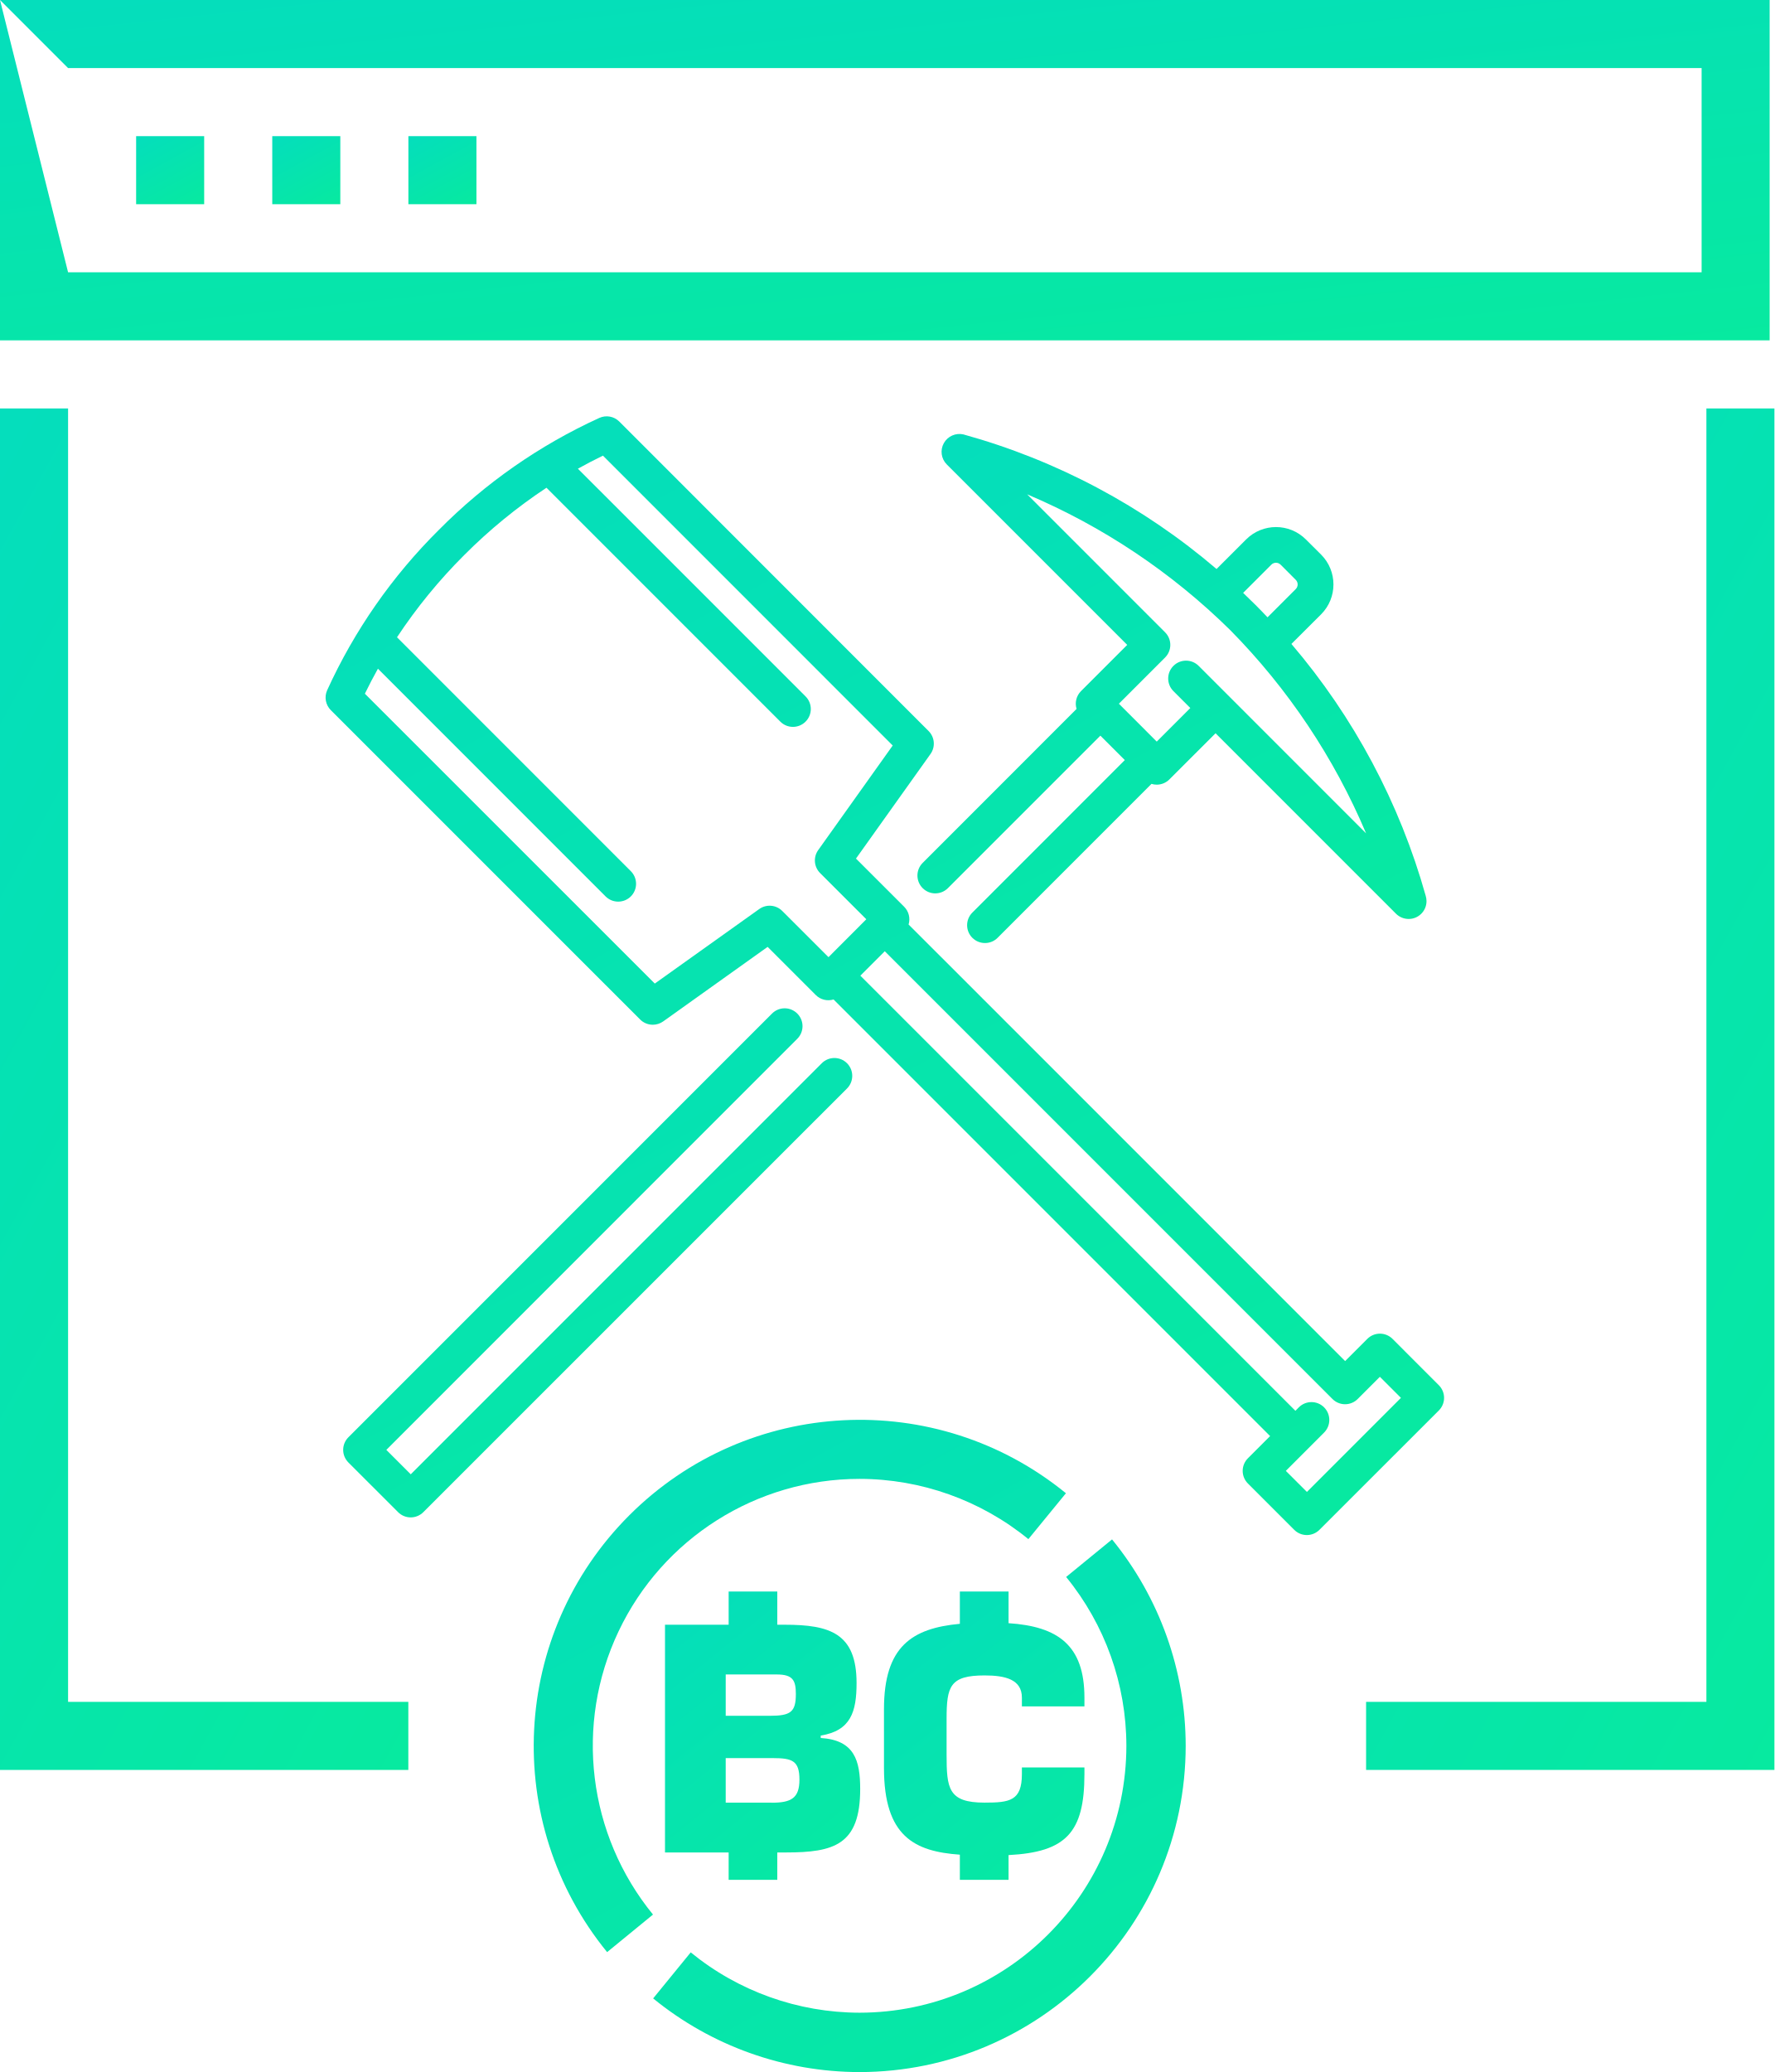
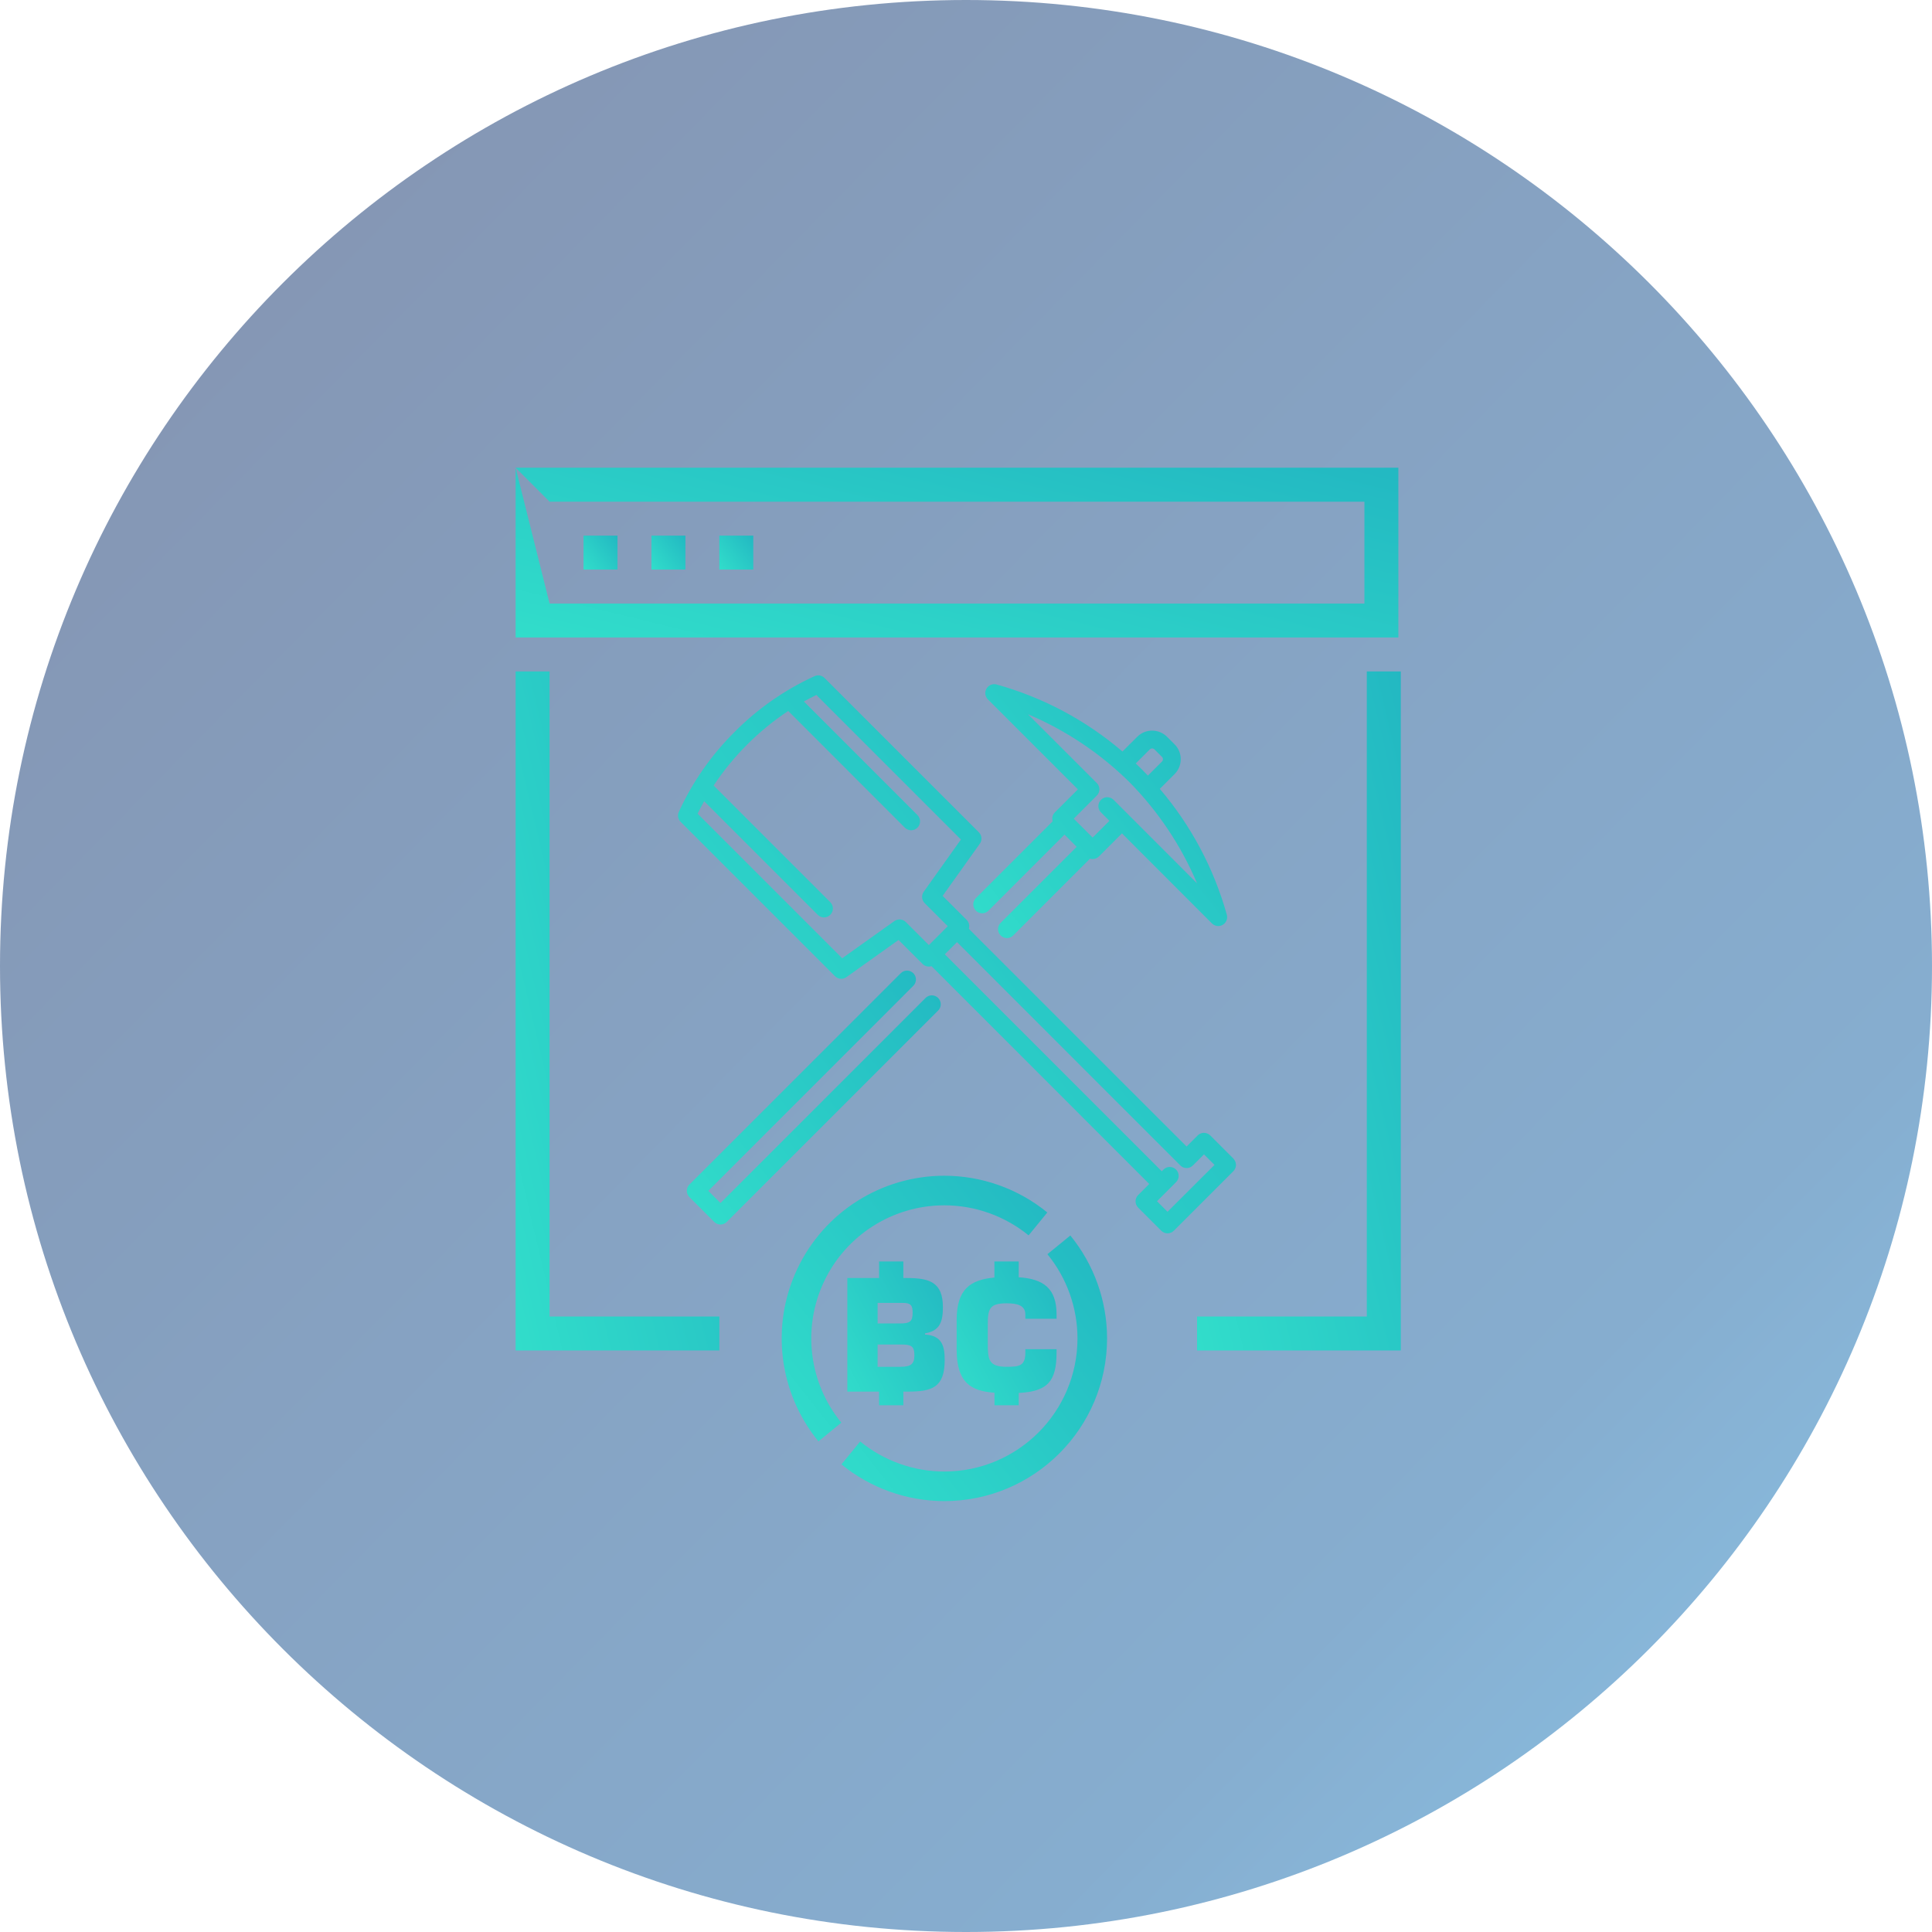
- <svg xmlns="http://www.w3.org/2000/svg" viewBox="0 0 119.507 139.522">
+ <svg xmlns="http://www.w3.org/2000/svg" viewBox="0 0 220 220">
  <defs>
    <style>
      .cls-1 {
        fill: url(#linear-gradient);
      }

      .cls-2 {
+         opacity: 0.502;
+         fill: url(#linear-gradient-3);
+       }
+ 
+       .cls-3 {
        clip-path: url(#clip-path);
      }
    </style>
-     <linearGradient id="linear-gradient" y1="-3.028" x2="2.798" y2="2.089" gradientUnits="objectBoundingBox">
-       <stop offset="0" stop-color="#00c6f5" />
-       <stop offset="1" stop-color="#0afa79" />
+     <linearGradient id="linear-gradient" x1="-1.295" y1="0.5" x2="2.896" y2="-2.791" gradientUnits="objectBoundingBox">
+       <stop offset="0" stop-color="#39f0cf" />
+       <stop offset="1" stop-color="#0063ae" />
+     </linearGradient>
+     <linearGradient id="linear-gradient-3" x1="1.265" y1="1.105" x2="0.084" y2="-0.056" gradientUnits="objectBoundingBox">
+       <stop offset="0" stop-color="#1fb6fd" />
+       <stop offset="0.36" stop-color="#0d5ca0" />
+       <stop offset="1" stop-color="#0c2660" />
    </linearGradient>
    <clipPath id="clip-path">
-       <path id="Path_244" data-name="Path 244" class="cls-1" d="M0,35.049H119.507V-104.474H0Z" transform="translate(0 104.474)" />
+       <path id="Path_244" data-name="Path 244" class="cls-1" d="M0,13.2H100.792V-104.474H0Z" transform="translate(0 104.474)" />
    </clipPath>
  </defs>
-   <g id="explain-icon-1" transform="translate(0)">
-     <g id="Group_200" data-name="Group 200" class="cls-2">
-       <g id="Group_196" data-name="Group 196" transform="translate(35.924 95.592)">
-         <path id="Path_240" data-name="Path 240" class="cls-1" d="M5.518,1a18.01,18.01,0,0,1,11.37,4.057l2.529-3.09a21.962,21.962,0,0,0-30.9,30.9l3.09-2.529A17.969,17.969,0,0,1,5.518,1" transform="translate(16.447 2.991)" />
+   <g id="explain-icon-1" transform="translate(58.715 53.26)">
+     <circle id="Ellipse_449" data-name="Ellipse 449" class="cls-2" cx="110" cy="110" r="110" transform="translate(-58.715 -53.26)" />
+     <g id="Group_200" data-name="Group 200" class="cls-3">
+       <g id="Group_196" data-name="Group 196" transform="translate(30.298 80.623)">
+         <path id="Path_240" data-name="Path 240" class="cls-1" d="M2.078.378A15.189,15.189,0,0,1,11.668,3.8L13.8,1.193A18.554,18.554,0,0,0,2.078-2.991,18.523,18.523,0,0,0-12.263,27.258l2.606-2.133A15.155,15.155,0,0,1,2.078.378" transform="translate(16.447 2.991)" />
      </g>
-       <g id="Group_197" data-name="Group 197" transform="translate(43.988 103.659)">
-         <path id="Path_241" data-name="Path 241" class="cls-1" d="M9.01,3.492a22.008,22.008,0,0,0-4.96-13.9L.958-7.879A18,18,0,0,1,5.015,3.492a17.992,17.992,0,0,1-17.972,17.97A18.009,18.009,0,0,1-24.325,17.4L-26.856,20.5a22.014,22.014,0,0,0,13.9,4.96A21.991,21.991,0,0,0,9.01,3.492" transform="translate(26.856 10.408)" />
+       <g id="Group_197" data-name="Group 197" transform="translate(37.1 87.426)">
+         <path id="Path_241" data-name="Path 241" class="cls-1" d="M3.393,1.315A18.562,18.562,0,0,0-.79-10.408L-3.4-8.275A15.185,15.185,0,0,1,.024,1.315,15.174,15.174,0,0,1-15.133,16.471a15.189,15.189,0,0,1-9.589-3.422l-2.134,2.607A18.567,18.567,0,0,0-15.133,19.84,18.547,18.547,0,0,0,3.393,1.315" transform="translate(26.856 10.408)" />
      </g>
-       <g id="Group_198" data-name="Group 198" transform="translate(44.786 107.168)">
-         <path id="Path_242" data-name="Path 242" class="cls-1" d="M2.635,2.477V2.315c2.025-.327,2.413-1.6,2.413-3.538,0-3.353-1.8-3.926-4.846-3.926H-.291V-7.385H-3.567v2.236H-7.854V10.186h4.287v1.843H-.291V10.186H.283c3.252,0,5.009-.511,5.009-4.274,0-1.922-.387-3.292-2.658-3.435M-3.765-1.8H-.33C.753-1.8.959-1.407.959-.487.959.739.61.984-.821.984H-3.765ZM-.677,6.832H-3.765v-3H-.6c1.329,0,1.8.183,1.8,1.452,0,1.246-.552,1.553-1.88,1.553" transform="translate(7.854 7.385)" />
+       <g id="Group_198" data-name="Group 198" transform="translate(37.772 90.386)">
+         <path id="Path_242" data-name="Path 242" class="cls-1" d="M.992.933V.8C2.7.52,3.028-.55,3.028-2.188,3.028-5.016,1.509-5.5-1.06-5.5h-.416V-7.385H-4.238V-5.5H-7.854V7.434h3.616V8.989h2.763V7.434h.484c2.743,0,4.225-.431,4.225-3.6,0-1.621-.327-2.776-2.241-2.9m-5.4-3.6h2.9c.913,0,1.087.328,1.087,1.1,0,1.034-.294,1.241-1.5,1.241H-4.405Zm2.6,7.277h-2.6V2.072h2.673c1.121,0,1.517.154,1.517,1.224,0,1.051-.465,1.31-1.586,1.31" transform="translate(7.854 7.385)" />
      </g>
-       <g id="Group_199" data-name="Group 199" transform="translate(59.539 107.169)">
-         <path id="Path_243" data-name="Path 243" class="cls-1" d="M3.39,1.943V1.35c0-3.53-1.791-4.792-5.11-5.011V-5.792H-5v2.173c-3.225.3-5.11,1.526-5.11,5.747V6.094c0,4.606,2.059,5.618,5.11,5.833V13.62H-1.72V11.955c3.862-.2,5.11-1.51,5.11-5.451V6.052H-.822V6.5c0,1.8-.817,1.922-2.515,1.922-2.455,0-2.556-.962-2.556-3.252V2.782c0-2.188.224-2.925,2.556-2.925,1.39,0,2.515.267,2.515,1.493v.593Z" transform="translate(10.105 5.792)" />
+       <g id="Group_199" data-name="Group 199" transform="translate(50.215 90.386)">
+         <path id="Path_243" data-name="Path 243" class="cls-1" d="M1.277.732v-.5c0-2.977-1.51-4.041-4.309-4.226v-1.8H-5.8v1.833C-8.516-3.711-10.1-2.672-10.1.887V4.232c0,3.885,1.737,4.739,4.309,4.92v1.428h2.763v-1.4C.225,9.009,1.277,7.9,1.277,4.578V4.2H-2.276v.381C-2.276,6.1-2.965,6.2-4.4,6.2c-2.07,0-2.156-.811-2.156-2.743V1.439c0-1.845.189-2.467,2.156-2.467,1.173,0,2.121.225,2.121,1.259v.5Z" transform="translate(10.105 5.792)" />
      </g>
    </g>
-     <path id="Path_245" data-name="Path 245" class="cls-1" d="M0-81.555H119.182v-22.919H0Zm0-22.919,4.585,4.585H114.6v13.751H4.585Z" transform="translate(0 104.474)" />
-     <path id="Path_246" data-name="Path 246" class="cls-1" d="M6.865-97.609h4.583v4.583H6.865Z" transform="translate(2.303 106.777)" />
-     <path id="Path_247" data-name="Path 247" class="cls-1" d="M13.73-97.609h4.583v4.583H13.73Z" transform="translate(4.606 106.777)" />
-     <path id="Path_248" data-name="Path 248" class="cls-1" d="M20.595-97.609h4.583v4.583H20.595Z" transform="translate(6.909 106.777)" />
-     <g id="Group_201" data-name="Group 201" transform="translate(0 27.504)">
-       <path id="Path_249" data-name="Path 249" class="cls-1" d="M0,0V91.678H27.5V87.094H4.585V0Z" />
+     <path id="Path_245" data-name="Path 245" class="cls-1" d="M0-85.144H100.518v-19.33H0Zm0-19.33,3.867,3.867H96.653v11.6H3.867Z" transform="translate(0 104.474)" />
+     <path id="Path_246" data-name="Path 246" class="cls-1" d="M6.865-97.609h3.866v3.866H6.865Z" transform="translate(0.867 105.341)" />
+     <path id="Path_247" data-name="Path 247" class="cls-1" d="M13.73-97.609H17.6v3.866H13.73Z" transform="translate(1.735 105.341)" />
+     <path id="Path_248" data-name="Path 248" class="cls-1" d="M20.595-97.609h3.866v3.866H20.595Z" transform="translate(2.602 105.341)" />
+     <g id="Group_201" data-name="Group 201" transform="translate(0 23.197)">
+       <path id="Path_249" data-name="Path 249" class="cls-1" d="M0,0V77.321H23.2V73.456H3.867V0Z" />
    </g>
-     <g id="Group_202" data-name="Group 202" transform="translate(92.003 27.504)">
-       <path id="Path_250" data-name="Path 250" class="cls-1" d="M5.757,0V87.094H-17.162v4.583h27.5V0Z" transform="translate(17.162)" />
+     <g id="Group_202" data-name="Group 202" transform="translate(77.595 23.197)">
+       <path id="Path_250" data-name="Path 250" class="cls-1" d="M2.168,0V73.456h-19.33v3.866h23.2V0Z" transform="translate(17.162)" />
    </g>
-     <g id="Group_206" data-name="Group 206" class="cls-2">
-       <g id="Group_203" data-name="Group 203" transform="translate(61.789 29.221)">
-         <path id="Path_251" data-name="Path 251" class="cls-1" d="M5.293,3.319A43.733,43.733,0,0,1,14.438,17L3.162,5.723a1.2,1.2,0,0,0-1.7,1.7L2.6,8.561.339,10.822-2.21,8.271.9,5.161a1.2,1.2,0,0,0,.353-.851A1.2,1.2,0,0,0,.9,3.461L-8.388-5.828A43.8,43.8,0,0,1,5.293,3.319M8.682-1.092,9.7-.072a.441.441,0,0,1,0,.624l-1.9,1.9c-.264-.279-.533-.557-.809-.833s-.556-.548-.833-.811l1.9-1.9a.439.439,0,0,1,.622,0M-14.574,21.042a1.2,1.2,0,0,0,.849-.353L-3.457,10.422l1.645,1.645L-12.079,22.335a1.2,1.2,0,0,0,0,1.7,1.2,1.2,0,0,0,.851.351,1.191,1.191,0,0,0,.848-.351L-.015,13.669a1.215,1.215,0,0,0,.354.053,1.2,1.2,0,0,0,.851-.353L4.3,10.261,16.452,22.412a1.206,1.206,0,0,0,.849.353h.013a1.2,1.2,0,0,0,1.193-1.2,1.228,1.228,0,0,0-.056-.367A44.709,44.709,0,0,0,9.409,4.246l2-1.994a2.849,2.849,0,0,0,0-4.022L10.382-2.792a2.846,2.846,0,0,0-4.022,0L4.366-.8A44.506,44.506,0,0,0-12.68-9.863,1.207,1.207,0,0,0-14-9.274a1.2,1.2,0,0,0,.2,1.434L-1.649,4.31-4.761,7.422a1.2,1.2,0,0,0-.3,1.2L-15.425,18.99a1.2,1.2,0,0,0,0,1.7,1.2,1.2,0,0,0,.851.353" transform="translate(15.776 9.894)" />
+     <g id="Group_206" data-name="Group 206" class="cls-3">
+       <g id="Group_203" data-name="Group 203" transform="translate(52.113 24.645)">
+         <path id="Path_251" data-name="Path 251" class="cls-1" d="M1.993,1.25A36.885,36.885,0,0,1,9.706,12.787L.2,3.277a1.015,1.015,0,0,0-1.434,0,1.015,1.015,0,0,0,0,1.434l.96.96L-2.184,7.578l-2.15-2.151L-1.711,2.8a1.015,1.015,0,0,0,.3-.717,1.012,1.012,0,0,0-.3-.716L-9.545-6.464A36.939,36.939,0,0,1,1.993,1.25M4.852-2.47l.861.861a.372.372,0,0,1,0,.526L4.11.519c-.223-.235-.449-.47-.683-.7s-.469-.462-.7-.684l1.6-1.6a.37.37,0,0,1,.525,0M-14.762,16.2a1.01,1.01,0,0,0,.716-.3l8.659-8.659L-4,8.629l-8.659,8.659a1.013,1.013,0,0,0,0,1.434,1.013,1.013,0,0,0,.717.3,1,1,0,0,0,.715-.3l8.743-8.743a1.025,1.025,0,0,0,.3.045,1.01,1.01,0,0,0,.717-.3L1.156,7.1,11.4,17.353a1.017,1.017,0,0,0,.716.3h.011a1.016,1.016,0,0,0,1.006-1.015,1.036,1.036,0,0,0-.047-.31A37.707,37.707,0,0,0,5.465,2.032L7.147.35a2.4,2.4,0,0,0,0-3.393L6.286-3.9a2.4,2.4,0,0,0-3.393,0L1.212-2.223A37.536,37.536,0,0,0-13.165-9.868a1.018,1.018,0,0,0-1.115.5,1.015,1.015,0,0,0,.17,1.21L-3.862,2.086-6.486,4.71a1.013,1.013,0,0,0-.251,1.015l-8.743,8.742a1.015,1.015,0,0,0,0,1.434,1.012,1.012,0,0,0,.717.3" transform="translate(15.776 9.894)" />
      </g>
-       <g id="Group_204" data-name="Group 204" transform="translate(23.114 67.898)">
-         <path id="Path_252" data-name="Path 252" class="cls-1" d="M8.1.929l-27.682,27.68-1.644-1.644L6.45-.717a1.2,1.2,0,0,0,0-1.7,1.2,1.2,0,0,0-1.7,0L-23.78,26.114a1.2,1.2,0,0,0,0,1.7l3.345,3.344a1.2,1.2,0,0,0,.848.353,1.206,1.206,0,0,0,.852-.353L9.8,2.629A1.2,1.2,0,0,0,8.1.929" transform="translate(24.131 2.768)" />
+       <g id="Group_204" data-name="Group 204" transform="translate(19.495 57.265)">
+         <path id="Path_252" data-name="Path 252" class="cls-1" d="M3.049.35-20.3,23.7l-1.387-1.387L1.661-1.038a1.013,1.013,0,0,0,0-1.434,1.015,1.015,0,0,0-1.434,0L-23.835,21.591a1.015,1.015,0,0,0,0,1.434l2.821,2.82a1.011,1.011,0,0,0,.715.3,1.017,1.017,0,0,0,.719-.3L4.483,1.784A1.014,1.014,0,1,0,3.049.35" transform="translate(24.131 2.768)" />
      </g>
-       <g id="Group_205" data-name="Group 205" transform="translate(21.927 28.035)">
-         <path id="Path_253" data-name="Path 253" class="cls-1" d="M7.337,8.334.3,13.353-19.224-6.165q.415-.853.879-1.684L-3.013,7.485a1.2,1.2,0,0,0,.851.351,1.2,1.2,0,0,0,.849-.351,1.2,1.2,0,0,0,0-1.7L-17.061-9.965a35.255,35.255,0,0,1,4.53-5.538,35.343,35.343,0,0,1,5.537-4.531L8.755-4.284a1.2,1.2,0,0,0,.849.353,1.2,1.2,0,0,0,.851-.353,1.2,1.2,0,0,0,0-1.7L-4.878-21.316q.831-.463,1.687-.879L16.324-2.677,11.306,4.366a1.2,1.2,0,0,0,.13,1.548l3.11,3.11L12,11.575,8.885,8.464a1.2,1.2,0,0,0-1.548-.13M44.22,47.585,42.8,46.167l2.576-2.579a1.2,1.2,0,1,0-1.7-1.7l-.231.234-29.3-29.3,1.645-1.645,30.15,30.15a1.2,1.2,0,0,0,1.7,0l1.494-1.494,1.418,1.418ZM53.105,40.4,49.987,37.28a1.2,1.2,0,0,0-1.7,0l-1.494,1.494-26.8-26.8L17.393,9.378a1.2,1.2,0,0,0-.3-1.2s-3.243-3.241-3.243-3.241l5.019-7.042a1.2,1.2,0,0,0-.13-1.548L-2.09-24.491a1.2,1.2,0,0,0-1.346-.244,36.579,36.579,0,0,0-10.8,7.533A36.554,36.554,0,0,0-21.764-6.4a1.2,1.2,0,0,0,.246,1.343L-.686,15.773a1.2,1.2,0,0,0,.851.353,1.208,1.208,0,0,0,.7-.223L7.9,10.883l3.241,3.241a1.2,1.2,0,0,0,1.2.3l29.4,29.4-1.494,1.494a1.2,1.2,0,0,0,0,1.7l3.117,3.118a1.2,1.2,0,0,0,1.7,0L53.105,42.1a1.2,1.2,0,0,0,0-1.7" transform="translate(21.871 24.842)" />
+       <g id="Group_205" data-name="Group 205" transform="translate(18.493 23.645)">
+         <path id="Path_253" data-name="Path 253" class="cls-1" d="M2.763,3.139-3.176,7.371-19.639-9.09q.35-.72.741-1.42L-5.966,2.422a1.016,1.016,0,0,0,.717.3,1.013,1.013,0,0,0,.716-.3,1.015,1.015,0,0,0,0-1.434L-17.814-12.295a29.734,29.734,0,0,1,3.821-4.671,29.808,29.808,0,0,1,4.67-3.822L3.959-7.5a1.01,1.01,0,0,0,.716.3,1.011,1.011,0,0,0,.717-.3,1.013,1.013,0,0,0,0-1.434L-7.539-21.868q.7-.39,1.423-.741L10.342-6.148,6.111-.208A1.016,1.016,0,0,0,6.22,1.1L8.843,3.721,6.693,5.872,4.069,3.248a1.016,1.016,0,0,0-1.305-.109m31.107,33.1-1.2-1.2,2.173-2.175a1.014,1.014,0,0,0-1.434-1.434l-.195.2L8.508,6.923,9.9,5.535,35.324,30.964a1.013,1.013,0,0,0,1.434,0l1.26-1.26,1.2,1.2Zm7.494-6.061-2.63-2.63a1.013,1.013,0,0,0-1.434,0l-1.26,1.26L13.433,6.207,11.245,4.019A1.014,1.014,0,0,0,10.995,3S8.26.27,8.26.27l4.233-5.939a1.014,1.014,0,0,0-.109-1.305L-5.188-24.546a1.014,1.014,0,0,0-1.135-.206A30.851,30.851,0,0,0-15.428-18.4a30.829,30.829,0,0,0-6.353,9.106,1.012,1.012,0,0,0,.207,1.133L-4,9.412a1.016,1.016,0,0,0,.717.3A1.019,1.019,0,0,0-2.7,9.522l5.94-4.233L5.976,8.022a1.012,1.012,0,0,0,1.015.251l24.794,24.8-1.26,1.26a1.015,1.015,0,0,0,0,1.434l2.629,2.63a1.014,1.014,0,0,0,1.435,0l6.776-6.777a1.013,1.013,0,0,0,0-1.434" transform="translate(21.871 24.842)" />
      </g>
    </g>
  </g>
</svg>
